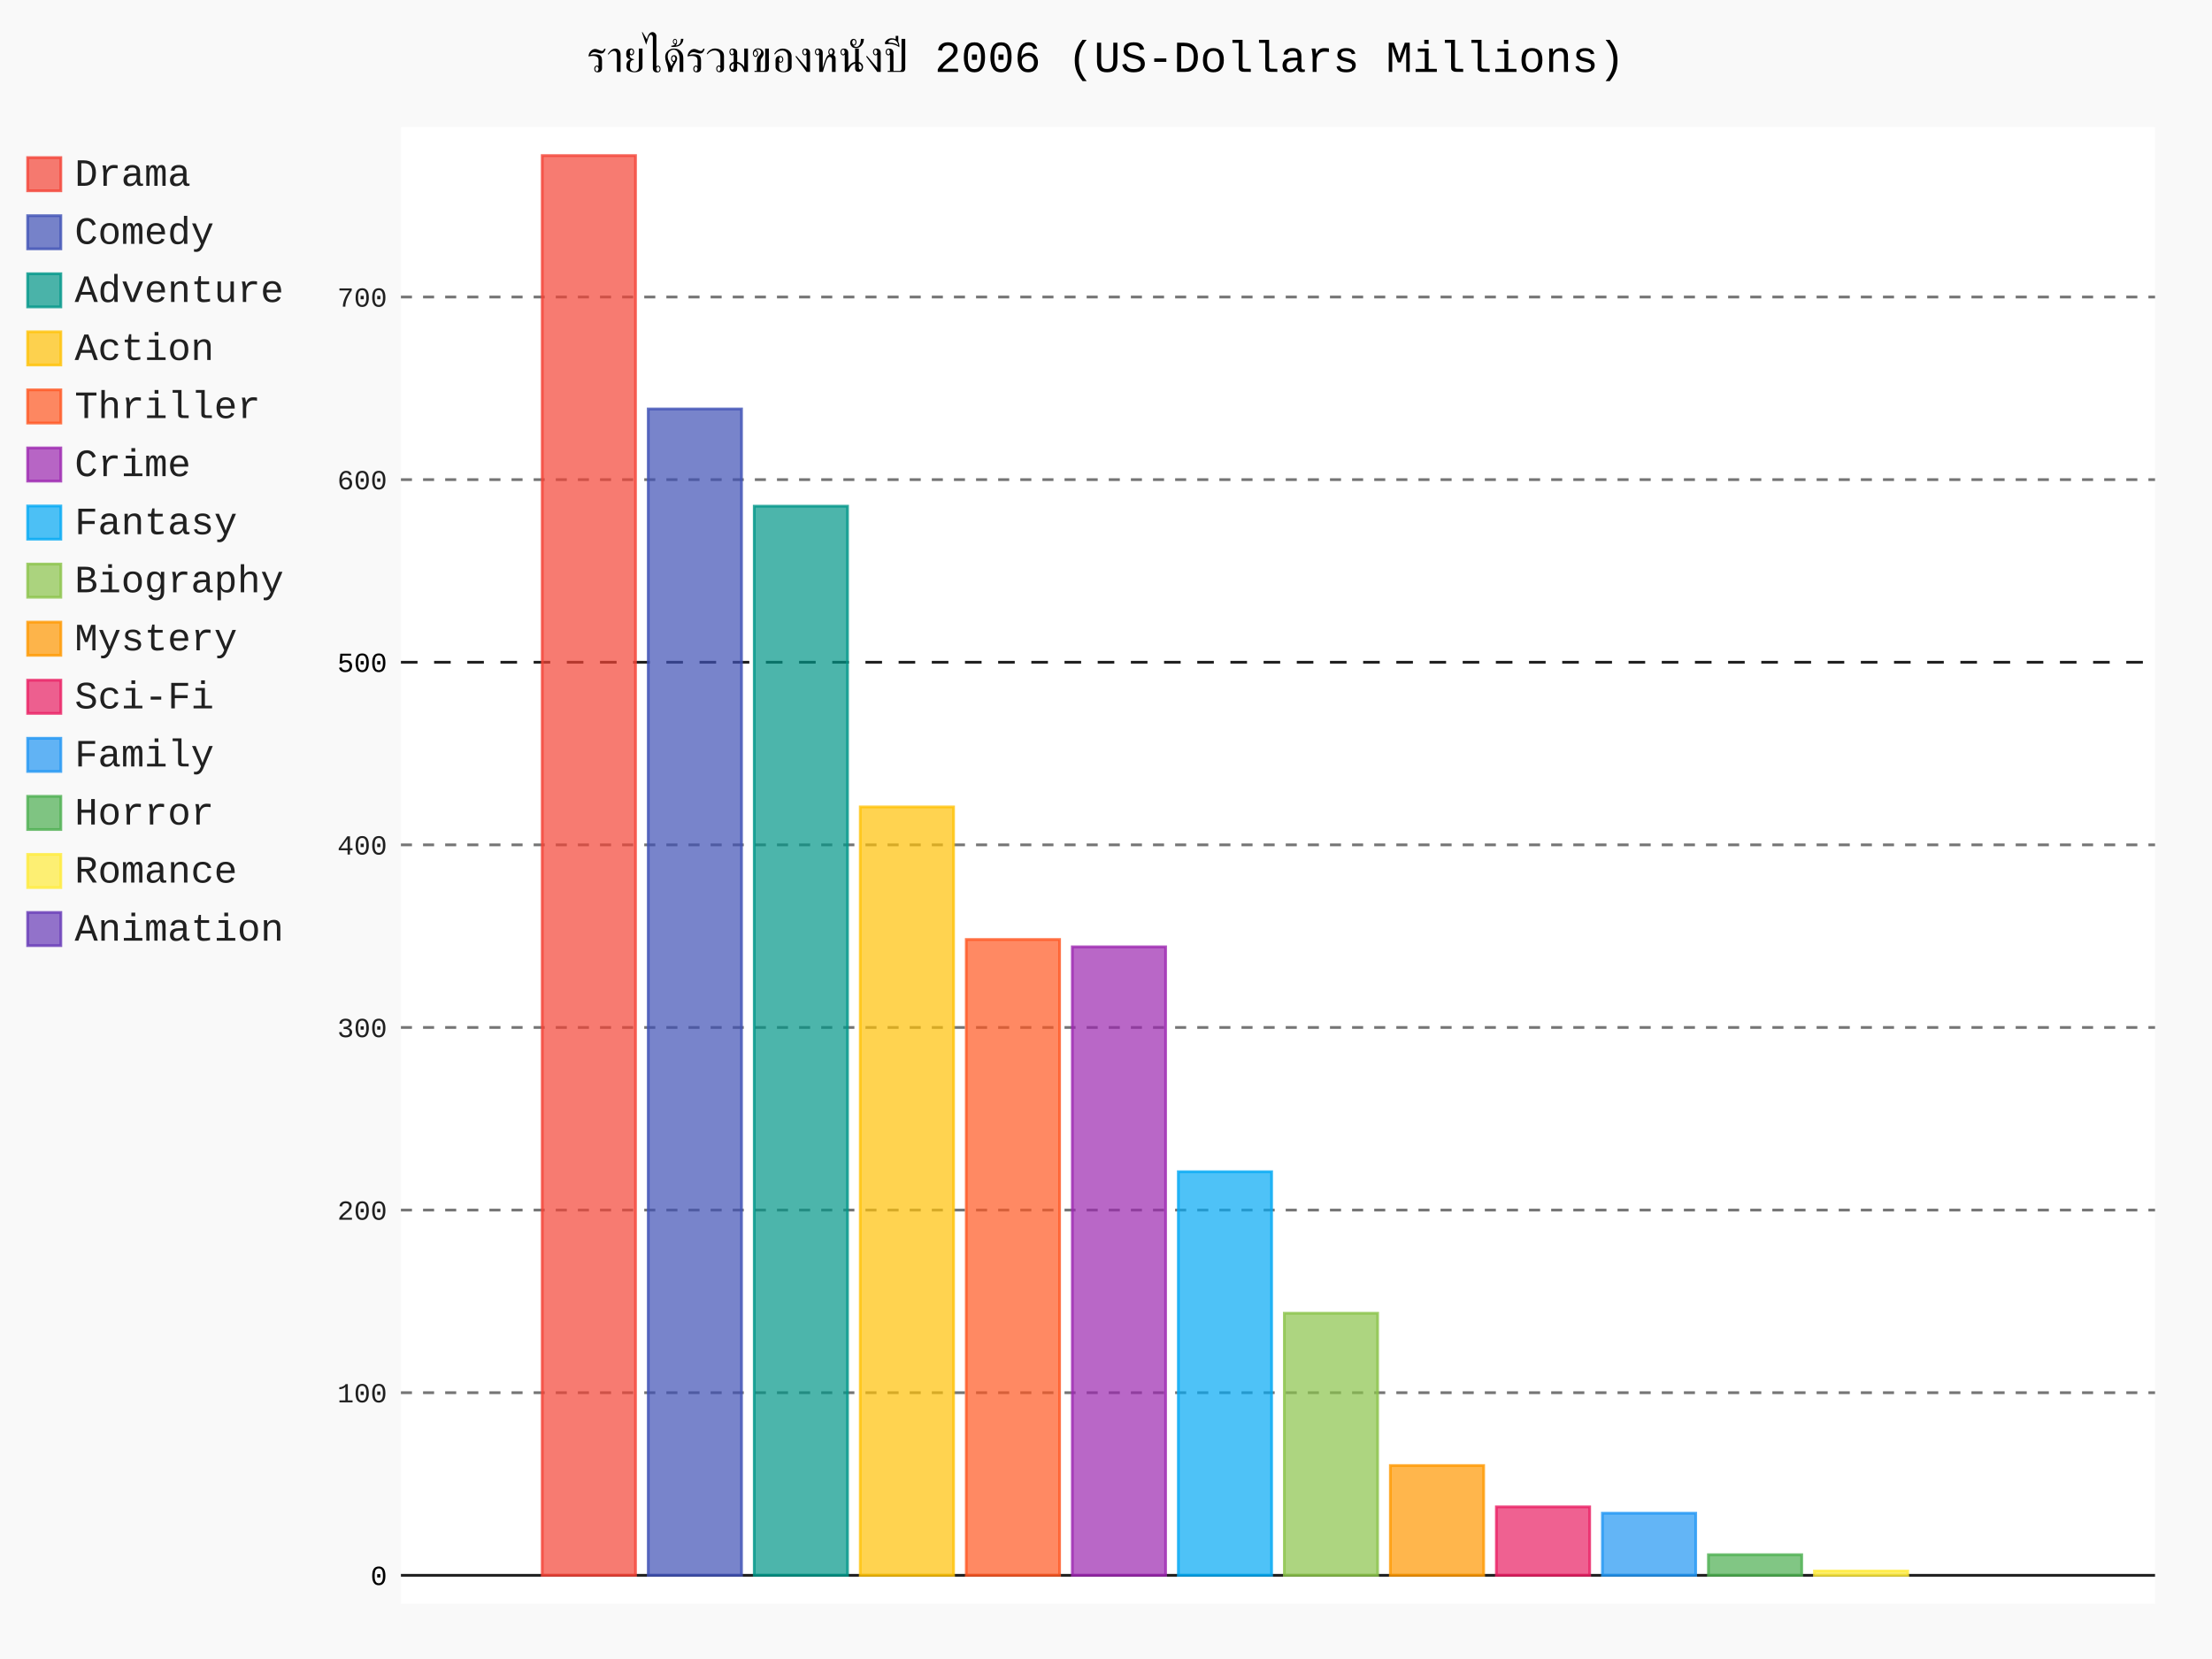
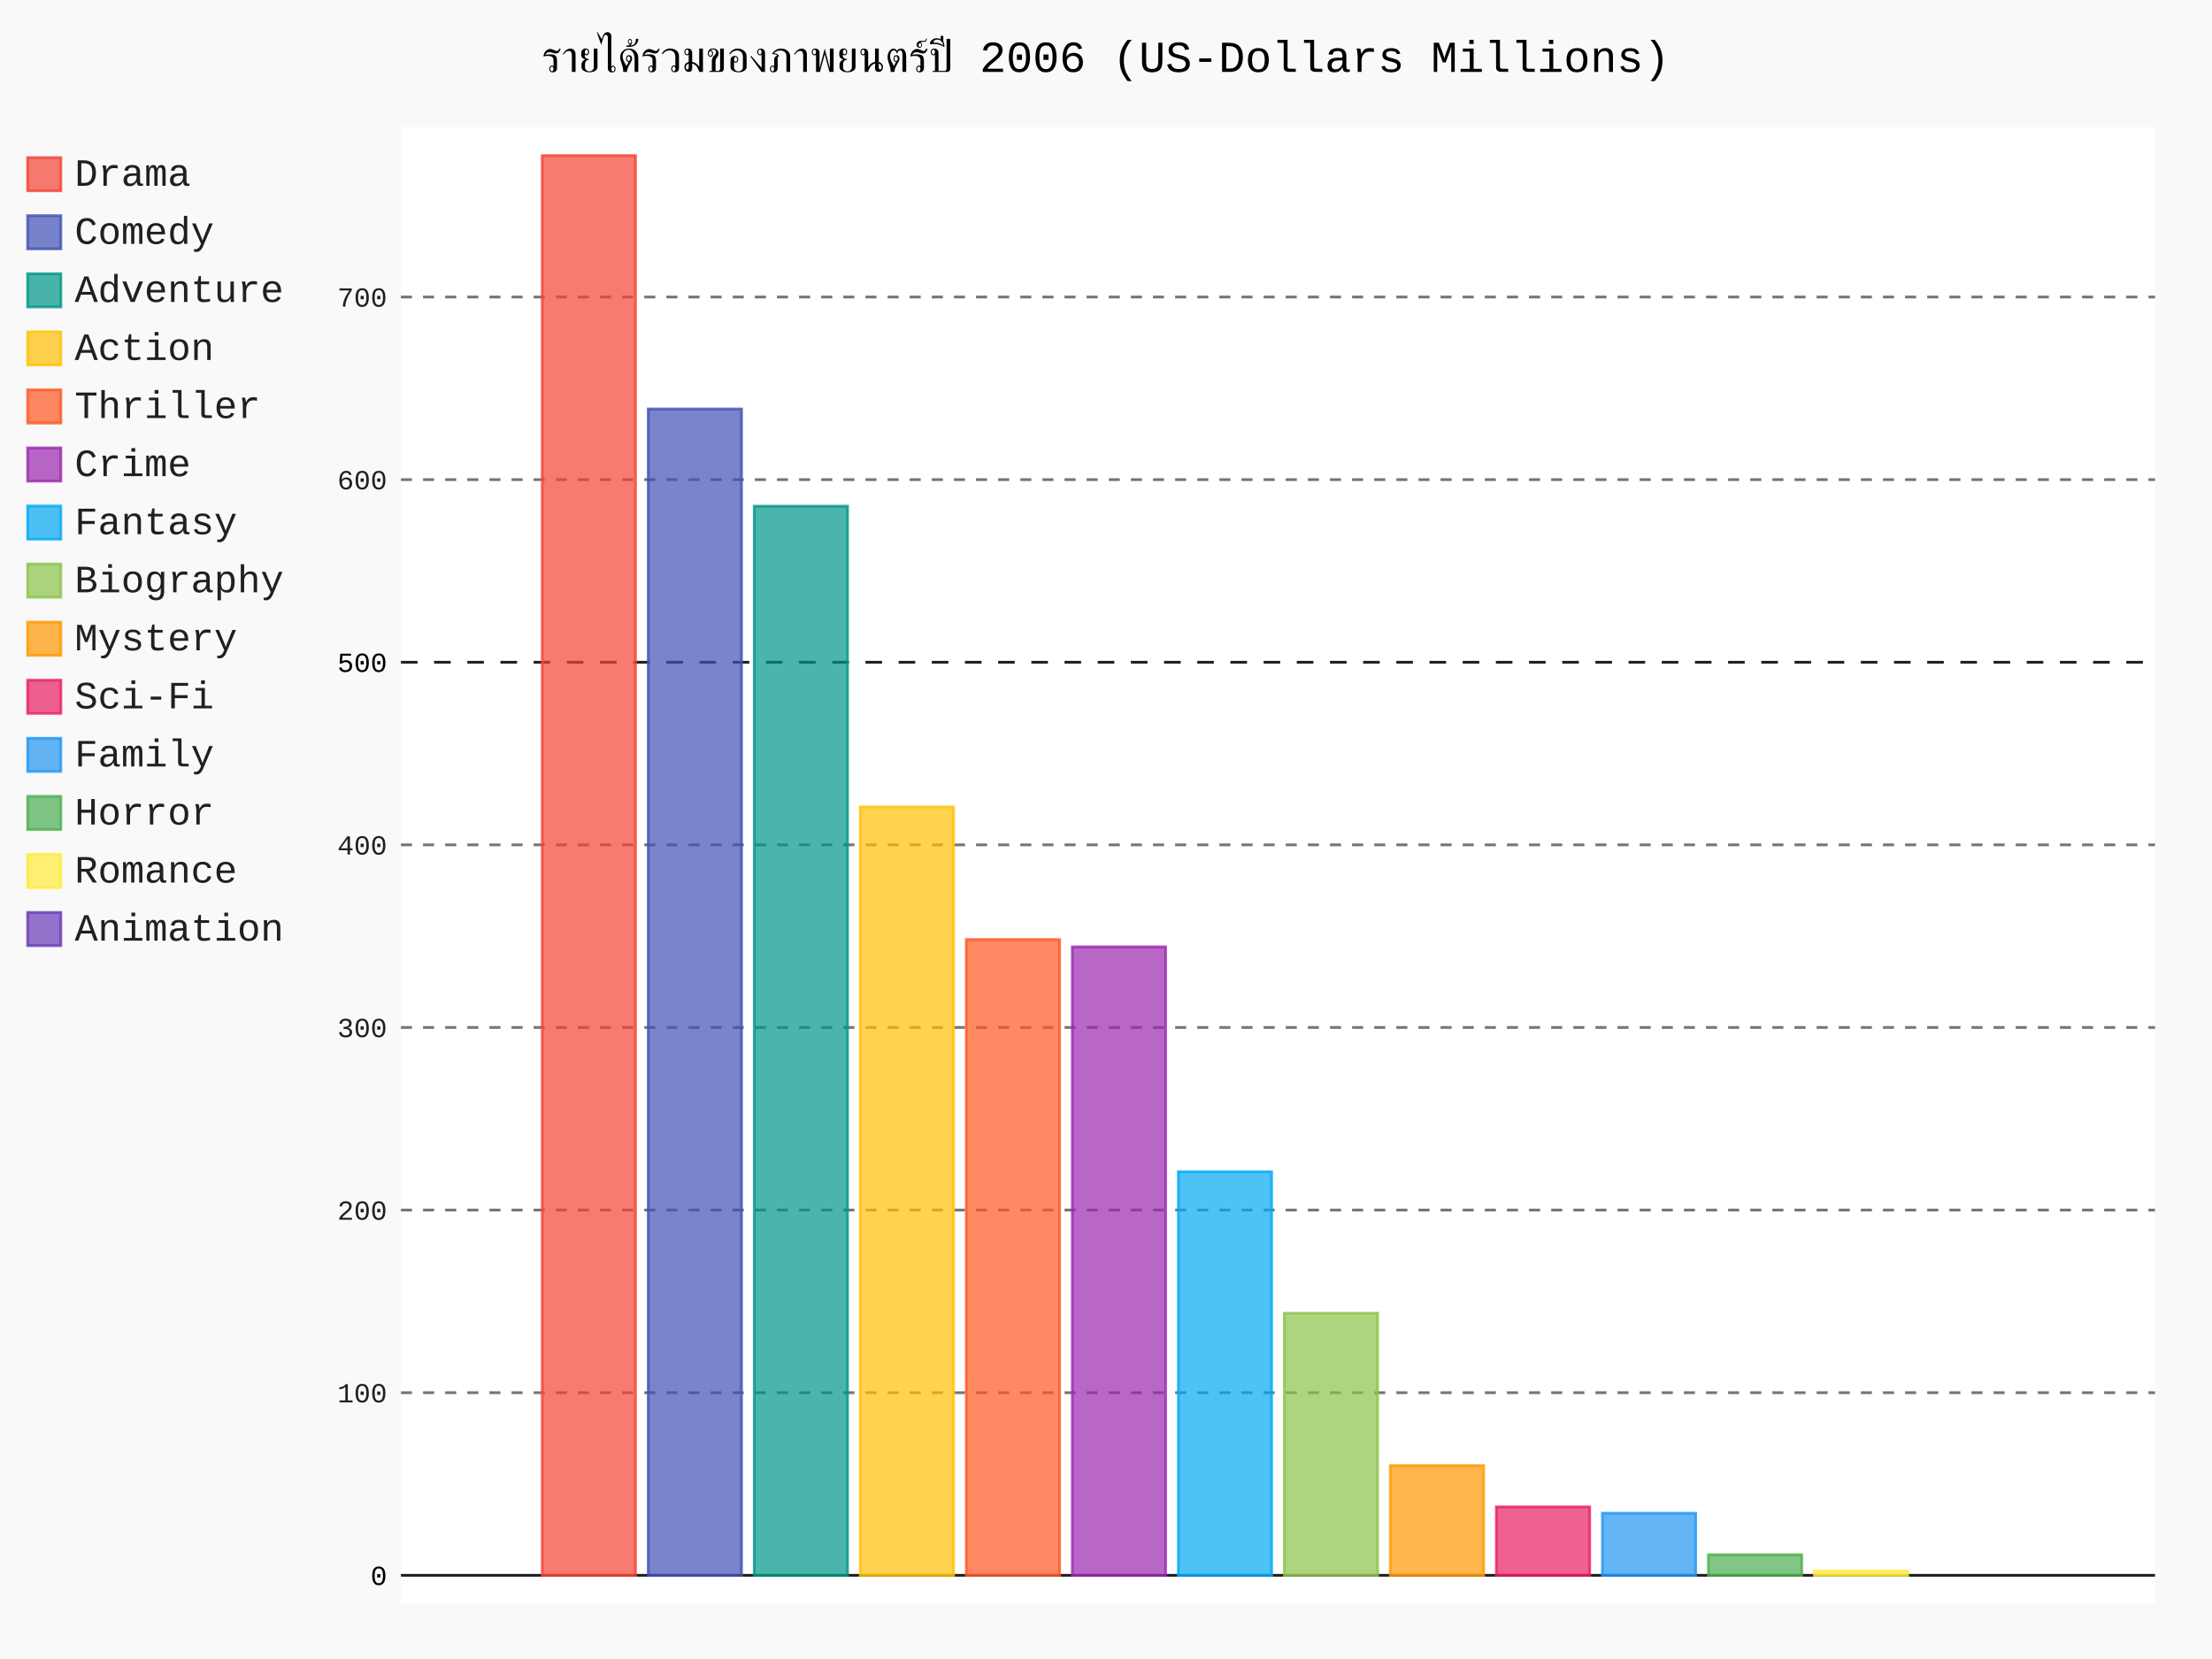
- <svg xmlns="http://www.w3.org/2000/svg" class="pygal-chart" id="chart-f0cd8491-8690-4560-b289-19859c8407b9" viewBox="0 0 800 600">
+ <svg xmlns="http://www.w3.org/2000/svg" class="pygal-chart" id="chart-f6b0ba0d-15a2-446a-9b17-e2b4863fd55c" viewBox="0 0 800 600">
  <defs>
-     <style type="text/css">#chart-f0cd8491-8690-4560-b289-19859c8407b9{-webkit-user-select:none;-webkit-font-smoothing:antialiased;font-family:Consolas,"Liberation Mono",Menlo,Courier,monospace}#chart-f0cd8491-8690-4560-b289-19859c8407b9 .title{font-family:Consolas,"Liberation Mono",Menlo,Courier,monospace;font-size:16px}#chart-f0cd8491-8690-4560-b289-19859c8407b9 .legends .legend text{font-family:Consolas,"Liberation Mono",Menlo,Courier,monospace;font-size:14px}#chart-f0cd8491-8690-4560-b289-19859c8407b9 .axis text{font-family:Consolas,"Liberation Mono",Menlo,Courier,monospace;font-size:10px}#chart-f0cd8491-8690-4560-b289-19859c8407b9 .axis text.major{font-family:Consolas,"Liberation Mono",Menlo,Courier,monospace;font-size:10px}#chart-f0cd8491-8690-4560-b289-19859c8407b9 .text-overlay text.value{font-family:Consolas,"Liberation Mono",Menlo,Courier,monospace;font-size:16px}#chart-f0cd8491-8690-4560-b289-19859c8407b9 .text-overlay text.label{font-family:Consolas,"Liberation Mono",Menlo,Courier,monospace;font-size:10px}#chart-f0cd8491-8690-4560-b289-19859c8407b9 .tooltip{font-family:Consolas,"Liberation Mono",Menlo,Courier,monospace;font-size:14px}#chart-f0cd8491-8690-4560-b289-19859c8407b9 text.no_data{font-family:Consolas,"Liberation Mono",Menlo,Courier,monospace;font-size:64px}
- #chart-f0cd8491-8690-4560-b289-19859c8407b9{background-color:rgba(249,249,249,1)}#chart-f0cd8491-8690-4560-b289-19859c8407b9 path,#chart-f0cd8491-8690-4560-b289-19859c8407b9 line,#chart-f0cd8491-8690-4560-b289-19859c8407b9 rect,#chart-f0cd8491-8690-4560-b289-19859c8407b9 circle{-webkit-transition:150ms;-moz-transition:150ms;transition:150ms}#chart-f0cd8491-8690-4560-b289-19859c8407b9 .graph &gt; .background{fill:rgba(249,249,249,1)}#chart-f0cd8491-8690-4560-b289-19859c8407b9 .plot &gt; .background{fill:rgba(255,255,255,1)}#chart-f0cd8491-8690-4560-b289-19859c8407b9 .graph{fill:rgba(0,0,0,.87)}#chart-f0cd8491-8690-4560-b289-19859c8407b9 text.no_data{fill:rgba(0,0,0,1)}#chart-f0cd8491-8690-4560-b289-19859c8407b9 .title{fill:rgba(0,0,0,1)}#chart-f0cd8491-8690-4560-b289-19859c8407b9 .legends .legend text{fill:rgba(0,0,0,.87)}#chart-f0cd8491-8690-4560-b289-19859c8407b9 .legends .legend:hover text{fill:rgba(0,0,0,1)}#chart-f0cd8491-8690-4560-b289-19859c8407b9 .axis .line{stroke:rgba(0,0,0,1)}#chart-f0cd8491-8690-4560-b289-19859c8407b9 .axis .guide.line{stroke:rgba(0,0,0,.54)}#chart-f0cd8491-8690-4560-b289-19859c8407b9 .axis .major.line{stroke:rgba(0,0,0,.87)}#chart-f0cd8491-8690-4560-b289-19859c8407b9 .axis text.major{fill:rgba(0,0,0,1)}#chart-f0cd8491-8690-4560-b289-19859c8407b9 .axis.y .guides:hover .guide.line,#chart-f0cd8491-8690-4560-b289-19859c8407b9 .line-graph .axis.x .guides:hover .guide.line,#chart-f0cd8491-8690-4560-b289-19859c8407b9 .stackedline-graph .axis.x .guides:hover .guide.line,#chart-f0cd8491-8690-4560-b289-19859c8407b9 .xy-graph .axis.x .guides:hover .guide.line{stroke:rgba(0,0,0,1)}#chart-f0cd8491-8690-4560-b289-19859c8407b9 .axis .guides:hover text{fill:rgba(0,0,0,1)}#chart-f0cd8491-8690-4560-b289-19859c8407b9 .reactive{fill-opacity:.7;stroke-opacity:.8}#chart-f0cd8491-8690-4560-b289-19859c8407b9 .ci{stroke:rgba(0,0,0,.87)}#chart-f0cd8491-8690-4560-b289-19859c8407b9 .reactive.active,#chart-f0cd8491-8690-4560-b289-19859c8407b9 .active .reactive{fill-opacity:.8;stroke-opacity:.9;stroke-width:4}#chart-f0cd8491-8690-4560-b289-19859c8407b9 .ci .reactive.active{stroke-width:1.5}#chart-f0cd8491-8690-4560-b289-19859c8407b9 .series text{fill:rgba(0,0,0,1)}#chart-f0cd8491-8690-4560-b289-19859c8407b9 .tooltip rect{fill:rgba(255,255,255,1);stroke:rgba(0,0,0,1);-webkit-transition:opacity 150ms;-moz-transition:opacity 150ms;transition:opacity 150ms}#chart-f0cd8491-8690-4560-b289-19859c8407b9 .tooltip .label{fill:rgba(0,0,0,.87)}#chart-f0cd8491-8690-4560-b289-19859c8407b9 .tooltip .label{fill:rgba(0,0,0,.87)}#chart-f0cd8491-8690-4560-b289-19859c8407b9 .tooltip .legend{font-size:.8em;fill:rgba(0,0,0,.54)}#chart-f0cd8491-8690-4560-b289-19859c8407b9 .tooltip .x_label{font-size:.6em;fill:rgba(0,0,0,1)}#chart-f0cd8491-8690-4560-b289-19859c8407b9 .tooltip .xlink{font-size:.5em;text-decoration:underline}#chart-f0cd8491-8690-4560-b289-19859c8407b9 .tooltip .value{font-size:1.5em}#chart-f0cd8491-8690-4560-b289-19859c8407b9 .bound{font-size:.5em}#chart-f0cd8491-8690-4560-b289-19859c8407b9 .max-value{font-size:.75em;fill:rgba(0,0,0,.54)}#chart-f0cd8491-8690-4560-b289-19859c8407b9 .map-element{fill:rgba(255,255,255,1);stroke:rgba(0,0,0,.54) !important}#chart-f0cd8491-8690-4560-b289-19859c8407b9 .map-element .reactive{fill-opacity:inherit;stroke-opacity:inherit}#chart-f0cd8491-8690-4560-b289-19859c8407b9 .color-0,#chart-f0cd8491-8690-4560-b289-19859c8407b9 .color-0 a:visited{stroke:#F44336;fill:#F44336}#chart-f0cd8491-8690-4560-b289-19859c8407b9 .color-1,#chart-f0cd8491-8690-4560-b289-19859c8407b9 .color-1 a:visited{stroke:#3F51B5;fill:#3F51B5}#chart-f0cd8491-8690-4560-b289-19859c8407b9 .color-2,#chart-f0cd8491-8690-4560-b289-19859c8407b9 .color-2 a:visited{stroke:#009688;fill:#009688}#chart-f0cd8491-8690-4560-b289-19859c8407b9 .color-3,#chart-f0cd8491-8690-4560-b289-19859c8407b9 .color-3 a:visited{stroke:#FFC107;fill:#FFC107}#chart-f0cd8491-8690-4560-b289-19859c8407b9 .color-4,#chart-f0cd8491-8690-4560-b289-19859c8407b9 .color-4 a:visited{stroke:#FF5722;fill:#FF5722}#chart-f0cd8491-8690-4560-b289-19859c8407b9 .color-5,#chart-f0cd8491-8690-4560-b289-19859c8407b9 .color-5 a:visited{stroke:#9C27B0;fill:#9C27B0}#chart-f0cd8491-8690-4560-b289-19859c8407b9 .color-6,#chart-f0cd8491-8690-4560-b289-19859c8407b9 .color-6 a:visited{stroke:#03A9F4;fill:#03A9F4}#chart-f0cd8491-8690-4560-b289-19859c8407b9 .color-7,#chart-f0cd8491-8690-4560-b289-19859c8407b9 .color-7 a:visited{stroke:#8BC34A;fill:#8BC34A}#chart-f0cd8491-8690-4560-b289-19859c8407b9 .color-8,#chart-f0cd8491-8690-4560-b289-19859c8407b9 .color-8 a:visited{stroke:#FF9800;fill:#FF9800}#chart-f0cd8491-8690-4560-b289-19859c8407b9 .color-9,#chart-f0cd8491-8690-4560-b289-19859c8407b9 .color-9 a:visited{stroke:#E91E63;fill:#E91E63}#chart-f0cd8491-8690-4560-b289-19859c8407b9 .color-10,#chart-f0cd8491-8690-4560-b289-19859c8407b9 .color-10 a:visited{stroke:#2196F3;fill:#2196F3}#chart-f0cd8491-8690-4560-b289-19859c8407b9 .color-11,#chart-f0cd8491-8690-4560-b289-19859c8407b9 .color-11 a:visited{stroke:#4CAF50;fill:#4CAF50}#chart-f0cd8491-8690-4560-b289-19859c8407b9 .color-12,#chart-f0cd8491-8690-4560-b289-19859c8407b9 .color-12 a:visited{stroke:#FFEB3B;fill:#FFEB3B}#chart-f0cd8491-8690-4560-b289-19859c8407b9 .color-13,#chart-f0cd8491-8690-4560-b289-19859c8407b9 .color-13 a:visited{stroke:#673AB7;fill:#673AB7}#chart-f0cd8491-8690-4560-b289-19859c8407b9 .text-overlay .color-0 text{fill:black}#chart-f0cd8491-8690-4560-b289-19859c8407b9 .text-overlay .color-1 text{fill:black}#chart-f0cd8491-8690-4560-b289-19859c8407b9 .text-overlay .color-2 text{fill:black}#chart-f0cd8491-8690-4560-b289-19859c8407b9 .text-overlay .color-3 text{fill:black}#chart-f0cd8491-8690-4560-b289-19859c8407b9 .text-overlay .color-4 text{fill:black}#chart-f0cd8491-8690-4560-b289-19859c8407b9 .text-overlay .color-5 text{fill:black}#chart-f0cd8491-8690-4560-b289-19859c8407b9 .text-overlay .color-6 text{fill:black}#chart-f0cd8491-8690-4560-b289-19859c8407b9 .text-overlay .color-7 text{fill:black}#chart-f0cd8491-8690-4560-b289-19859c8407b9 .text-overlay .color-8 text{fill:black}#chart-f0cd8491-8690-4560-b289-19859c8407b9 .text-overlay .color-9 text{fill:black}#chart-f0cd8491-8690-4560-b289-19859c8407b9 .text-overlay .color-10 text{fill:black}#chart-f0cd8491-8690-4560-b289-19859c8407b9 .text-overlay .color-11 text{fill:black}#chart-f0cd8491-8690-4560-b289-19859c8407b9 .text-overlay .color-12 text{fill:black}#chart-f0cd8491-8690-4560-b289-19859c8407b9 .text-overlay .color-13 text{fill:black}
- #chart-f0cd8491-8690-4560-b289-19859c8407b9 text.no_data{text-anchor:middle}#chart-f0cd8491-8690-4560-b289-19859c8407b9 .guide.line{fill:none}#chart-f0cd8491-8690-4560-b289-19859c8407b9 .centered{text-anchor:middle}#chart-f0cd8491-8690-4560-b289-19859c8407b9 .title{text-anchor:middle}#chart-f0cd8491-8690-4560-b289-19859c8407b9 .legends .legend text{fill-opacity:1}#chart-f0cd8491-8690-4560-b289-19859c8407b9 .axis.x text{text-anchor:middle}#chart-f0cd8491-8690-4560-b289-19859c8407b9 .axis.x:not(.web) text[transform]{text-anchor:start}#chart-f0cd8491-8690-4560-b289-19859c8407b9 .axis.x:not(.web) text[transform].backwards{text-anchor:end}#chart-f0cd8491-8690-4560-b289-19859c8407b9 .axis.y text{text-anchor:end}#chart-f0cd8491-8690-4560-b289-19859c8407b9 .axis.y text[transform].backwards{text-anchor:start}#chart-f0cd8491-8690-4560-b289-19859c8407b9 .axis.y2 text{text-anchor:start}#chart-f0cd8491-8690-4560-b289-19859c8407b9 .axis.y2 text[transform].backwards{text-anchor:end}#chart-f0cd8491-8690-4560-b289-19859c8407b9 .axis .guide.line{stroke-dasharray:4,4}#chart-f0cd8491-8690-4560-b289-19859c8407b9 .axis .major.guide.line{stroke-dasharray:6,6}#chart-f0cd8491-8690-4560-b289-19859c8407b9 .horizontal .axis.y .guide.line,#chart-f0cd8491-8690-4560-b289-19859c8407b9 .horizontal .axis.y2 .guide.line,#chart-f0cd8491-8690-4560-b289-19859c8407b9 .vertical .axis.x .guide.line{opacity:0}#chart-f0cd8491-8690-4560-b289-19859c8407b9 .horizontal .axis.always_show .guide.line,#chart-f0cd8491-8690-4560-b289-19859c8407b9 .vertical .axis.always_show .guide.line{opacity:1 !important}#chart-f0cd8491-8690-4560-b289-19859c8407b9 .axis.y .guides:hover .guide.line,#chart-f0cd8491-8690-4560-b289-19859c8407b9 .axis.y2 .guides:hover .guide.line,#chart-f0cd8491-8690-4560-b289-19859c8407b9 .axis.x .guides:hover .guide.line{opacity:1}#chart-f0cd8491-8690-4560-b289-19859c8407b9 .axis .guides:hover text{opacity:1}#chart-f0cd8491-8690-4560-b289-19859c8407b9 .nofill{fill:none}#chart-f0cd8491-8690-4560-b289-19859c8407b9 .subtle-fill{fill-opacity:.2}#chart-f0cd8491-8690-4560-b289-19859c8407b9 .dot{stroke-width:1px;fill-opacity:1}#chart-f0cd8491-8690-4560-b289-19859c8407b9 .dot.active{stroke-width:5px}#chart-f0cd8491-8690-4560-b289-19859c8407b9 .dot.negative{fill:transparent}#chart-f0cd8491-8690-4560-b289-19859c8407b9 text,#chart-f0cd8491-8690-4560-b289-19859c8407b9 tspan{stroke:none !important}#chart-f0cd8491-8690-4560-b289-19859c8407b9 .series text.active{opacity:1}#chart-f0cd8491-8690-4560-b289-19859c8407b9 .tooltip rect{fill-opacity:.95;stroke-width:.5}#chart-f0cd8491-8690-4560-b289-19859c8407b9 .tooltip text{fill-opacity:1}#chart-f0cd8491-8690-4560-b289-19859c8407b9 .showable{visibility:hidden}#chart-f0cd8491-8690-4560-b289-19859c8407b9 .showable.shown{visibility:visible}#chart-f0cd8491-8690-4560-b289-19859c8407b9 .gauge-background{fill:rgba(229,229,229,1);stroke:none}#chart-f0cd8491-8690-4560-b289-19859c8407b9 .bg-lines{stroke:rgba(249,249,249,1);stroke-width:2px}</style>
+     <style type="text/css">#chart-f6b0ba0d-15a2-446a-9b17-e2b4863fd55c{-webkit-user-select:none;-webkit-font-smoothing:antialiased;font-family:Consolas,"Liberation Mono",Menlo,Courier,monospace}#chart-f6b0ba0d-15a2-446a-9b17-e2b4863fd55c .title{font-family:Consolas,"Liberation Mono",Menlo,Courier,monospace;font-size:16px}#chart-f6b0ba0d-15a2-446a-9b17-e2b4863fd55c .legends .legend text{font-family:Consolas,"Liberation Mono",Menlo,Courier,monospace;font-size:14px}#chart-f6b0ba0d-15a2-446a-9b17-e2b4863fd55c .axis text{font-family:Consolas,"Liberation Mono",Menlo,Courier,monospace;font-size:10px}#chart-f6b0ba0d-15a2-446a-9b17-e2b4863fd55c .axis text.major{font-family:Consolas,"Liberation Mono",Menlo,Courier,monospace;font-size:10px}#chart-f6b0ba0d-15a2-446a-9b17-e2b4863fd55c .text-overlay text.value{font-family:Consolas,"Liberation Mono",Menlo,Courier,monospace;font-size:16px}#chart-f6b0ba0d-15a2-446a-9b17-e2b4863fd55c .text-overlay text.label{font-family:Consolas,"Liberation Mono",Menlo,Courier,monospace;font-size:10px}#chart-f6b0ba0d-15a2-446a-9b17-e2b4863fd55c .tooltip{font-family:Consolas,"Liberation Mono",Menlo,Courier,monospace;font-size:14px}#chart-f6b0ba0d-15a2-446a-9b17-e2b4863fd55c text.no_data{font-family:Consolas,"Liberation Mono",Menlo,Courier,monospace;font-size:64px}
+ #chart-f6b0ba0d-15a2-446a-9b17-e2b4863fd55c{background-color:rgba(249,249,249,1)}#chart-f6b0ba0d-15a2-446a-9b17-e2b4863fd55c path,#chart-f6b0ba0d-15a2-446a-9b17-e2b4863fd55c line,#chart-f6b0ba0d-15a2-446a-9b17-e2b4863fd55c rect,#chart-f6b0ba0d-15a2-446a-9b17-e2b4863fd55c circle{-webkit-transition:150ms;-moz-transition:150ms;transition:150ms}#chart-f6b0ba0d-15a2-446a-9b17-e2b4863fd55c .graph &gt; .background{fill:rgba(249,249,249,1)}#chart-f6b0ba0d-15a2-446a-9b17-e2b4863fd55c .plot &gt; .background{fill:rgba(255,255,255,1)}#chart-f6b0ba0d-15a2-446a-9b17-e2b4863fd55c .graph{fill:rgba(0,0,0,.87)}#chart-f6b0ba0d-15a2-446a-9b17-e2b4863fd55c text.no_data{fill:rgba(0,0,0,1)}#chart-f6b0ba0d-15a2-446a-9b17-e2b4863fd55c .title{fill:rgba(0,0,0,1)}#chart-f6b0ba0d-15a2-446a-9b17-e2b4863fd55c .legends .legend text{fill:rgba(0,0,0,.87)}#chart-f6b0ba0d-15a2-446a-9b17-e2b4863fd55c .legends .legend:hover text{fill:rgba(0,0,0,1)}#chart-f6b0ba0d-15a2-446a-9b17-e2b4863fd55c .axis .line{stroke:rgba(0,0,0,1)}#chart-f6b0ba0d-15a2-446a-9b17-e2b4863fd55c .axis .guide.line{stroke:rgba(0,0,0,.54)}#chart-f6b0ba0d-15a2-446a-9b17-e2b4863fd55c .axis .major.line{stroke:rgba(0,0,0,.87)}#chart-f6b0ba0d-15a2-446a-9b17-e2b4863fd55c .axis text.major{fill:rgba(0,0,0,1)}#chart-f6b0ba0d-15a2-446a-9b17-e2b4863fd55c .axis.y .guides:hover .guide.line,#chart-f6b0ba0d-15a2-446a-9b17-e2b4863fd55c .line-graph .axis.x .guides:hover .guide.line,#chart-f6b0ba0d-15a2-446a-9b17-e2b4863fd55c .stackedline-graph .axis.x .guides:hover .guide.line,#chart-f6b0ba0d-15a2-446a-9b17-e2b4863fd55c .xy-graph .axis.x .guides:hover .guide.line{stroke:rgba(0,0,0,1)}#chart-f6b0ba0d-15a2-446a-9b17-e2b4863fd55c .axis .guides:hover text{fill:rgba(0,0,0,1)}#chart-f6b0ba0d-15a2-446a-9b17-e2b4863fd55c .reactive{fill-opacity:.7;stroke-opacity:.8}#chart-f6b0ba0d-15a2-446a-9b17-e2b4863fd55c .ci{stroke:rgba(0,0,0,.87)}#chart-f6b0ba0d-15a2-446a-9b17-e2b4863fd55c .reactive.active,#chart-f6b0ba0d-15a2-446a-9b17-e2b4863fd55c .active .reactive{fill-opacity:.8;stroke-opacity:.9;stroke-width:4}#chart-f6b0ba0d-15a2-446a-9b17-e2b4863fd55c .ci .reactive.active{stroke-width:1.5}#chart-f6b0ba0d-15a2-446a-9b17-e2b4863fd55c .series text{fill:rgba(0,0,0,1)}#chart-f6b0ba0d-15a2-446a-9b17-e2b4863fd55c .tooltip rect{fill:rgba(255,255,255,1);stroke:rgba(0,0,0,1);-webkit-transition:opacity 150ms;-moz-transition:opacity 150ms;transition:opacity 150ms}#chart-f6b0ba0d-15a2-446a-9b17-e2b4863fd55c .tooltip .label{fill:rgba(0,0,0,.87)}#chart-f6b0ba0d-15a2-446a-9b17-e2b4863fd55c .tooltip .label{fill:rgba(0,0,0,.87)}#chart-f6b0ba0d-15a2-446a-9b17-e2b4863fd55c .tooltip .legend{font-size:.8em;fill:rgba(0,0,0,.54)}#chart-f6b0ba0d-15a2-446a-9b17-e2b4863fd55c .tooltip .x_label{font-size:.6em;fill:rgba(0,0,0,1)}#chart-f6b0ba0d-15a2-446a-9b17-e2b4863fd55c .tooltip .xlink{font-size:.5em;text-decoration:underline}#chart-f6b0ba0d-15a2-446a-9b17-e2b4863fd55c .tooltip .value{font-size:1.5em}#chart-f6b0ba0d-15a2-446a-9b17-e2b4863fd55c .bound{font-size:.5em}#chart-f6b0ba0d-15a2-446a-9b17-e2b4863fd55c .max-value{font-size:.75em;fill:rgba(0,0,0,.54)}#chart-f6b0ba0d-15a2-446a-9b17-e2b4863fd55c .map-element{fill:rgba(255,255,255,1);stroke:rgba(0,0,0,.54) !important}#chart-f6b0ba0d-15a2-446a-9b17-e2b4863fd55c .map-element .reactive{fill-opacity:inherit;stroke-opacity:inherit}#chart-f6b0ba0d-15a2-446a-9b17-e2b4863fd55c .color-0,#chart-f6b0ba0d-15a2-446a-9b17-e2b4863fd55c .color-0 a:visited{stroke:#F44336;fill:#F44336}#chart-f6b0ba0d-15a2-446a-9b17-e2b4863fd55c .color-1,#chart-f6b0ba0d-15a2-446a-9b17-e2b4863fd55c .color-1 a:visited{stroke:#3F51B5;fill:#3F51B5}#chart-f6b0ba0d-15a2-446a-9b17-e2b4863fd55c .color-2,#chart-f6b0ba0d-15a2-446a-9b17-e2b4863fd55c .color-2 a:visited{stroke:#009688;fill:#009688}#chart-f6b0ba0d-15a2-446a-9b17-e2b4863fd55c .color-3,#chart-f6b0ba0d-15a2-446a-9b17-e2b4863fd55c .color-3 a:visited{stroke:#FFC107;fill:#FFC107}#chart-f6b0ba0d-15a2-446a-9b17-e2b4863fd55c .color-4,#chart-f6b0ba0d-15a2-446a-9b17-e2b4863fd55c .color-4 a:visited{stroke:#FF5722;fill:#FF5722}#chart-f6b0ba0d-15a2-446a-9b17-e2b4863fd55c .color-5,#chart-f6b0ba0d-15a2-446a-9b17-e2b4863fd55c .color-5 a:visited{stroke:#9C27B0;fill:#9C27B0}#chart-f6b0ba0d-15a2-446a-9b17-e2b4863fd55c .color-6,#chart-f6b0ba0d-15a2-446a-9b17-e2b4863fd55c .color-6 a:visited{stroke:#03A9F4;fill:#03A9F4}#chart-f6b0ba0d-15a2-446a-9b17-e2b4863fd55c .color-7,#chart-f6b0ba0d-15a2-446a-9b17-e2b4863fd55c .color-7 a:visited{stroke:#8BC34A;fill:#8BC34A}#chart-f6b0ba0d-15a2-446a-9b17-e2b4863fd55c .color-8,#chart-f6b0ba0d-15a2-446a-9b17-e2b4863fd55c .color-8 a:visited{stroke:#FF9800;fill:#FF9800}#chart-f6b0ba0d-15a2-446a-9b17-e2b4863fd55c .color-9,#chart-f6b0ba0d-15a2-446a-9b17-e2b4863fd55c .color-9 a:visited{stroke:#E91E63;fill:#E91E63}#chart-f6b0ba0d-15a2-446a-9b17-e2b4863fd55c .color-10,#chart-f6b0ba0d-15a2-446a-9b17-e2b4863fd55c .color-10 a:visited{stroke:#2196F3;fill:#2196F3}#chart-f6b0ba0d-15a2-446a-9b17-e2b4863fd55c .color-11,#chart-f6b0ba0d-15a2-446a-9b17-e2b4863fd55c .color-11 a:visited{stroke:#4CAF50;fill:#4CAF50}#chart-f6b0ba0d-15a2-446a-9b17-e2b4863fd55c .color-12,#chart-f6b0ba0d-15a2-446a-9b17-e2b4863fd55c .color-12 a:visited{stroke:#FFEB3B;fill:#FFEB3B}#chart-f6b0ba0d-15a2-446a-9b17-e2b4863fd55c .color-13,#chart-f6b0ba0d-15a2-446a-9b17-e2b4863fd55c .color-13 a:visited{stroke:#673AB7;fill:#673AB7}#chart-f6b0ba0d-15a2-446a-9b17-e2b4863fd55c .text-overlay .color-0 text{fill:black}#chart-f6b0ba0d-15a2-446a-9b17-e2b4863fd55c .text-overlay .color-1 text{fill:black}#chart-f6b0ba0d-15a2-446a-9b17-e2b4863fd55c .text-overlay .color-2 text{fill:black}#chart-f6b0ba0d-15a2-446a-9b17-e2b4863fd55c .text-overlay .color-3 text{fill:black}#chart-f6b0ba0d-15a2-446a-9b17-e2b4863fd55c .text-overlay .color-4 text{fill:black}#chart-f6b0ba0d-15a2-446a-9b17-e2b4863fd55c .text-overlay .color-5 text{fill:black}#chart-f6b0ba0d-15a2-446a-9b17-e2b4863fd55c .text-overlay .color-6 text{fill:black}#chart-f6b0ba0d-15a2-446a-9b17-e2b4863fd55c .text-overlay .color-7 text{fill:black}#chart-f6b0ba0d-15a2-446a-9b17-e2b4863fd55c .text-overlay .color-8 text{fill:black}#chart-f6b0ba0d-15a2-446a-9b17-e2b4863fd55c .text-overlay .color-9 text{fill:black}#chart-f6b0ba0d-15a2-446a-9b17-e2b4863fd55c .text-overlay .color-10 text{fill:black}#chart-f6b0ba0d-15a2-446a-9b17-e2b4863fd55c .text-overlay .color-11 text{fill:black}#chart-f6b0ba0d-15a2-446a-9b17-e2b4863fd55c .text-overlay .color-12 text{fill:black}#chart-f6b0ba0d-15a2-446a-9b17-e2b4863fd55c .text-overlay .color-13 text{fill:black}
+ #chart-f6b0ba0d-15a2-446a-9b17-e2b4863fd55c text.no_data{text-anchor:middle}#chart-f6b0ba0d-15a2-446a-9b17-e2b4863fd55c .guide.line{fill:none}#chart-f6b0ba0d-15a2-446a-9b17-e2b4863fd55c .centered{text-anchor:middle}#chart-f6b0ba0d-15a2-446a-9b17-e2b4863fd55c .title{text-anchor:middle}#chart-f6b0ba0d-15a2-446a-9b17-e2b4863fd55c .legends .legend text{fill-opacity:1}#chart-f6b0ba0d-15a2-446a-9b17-e2b4863fd55c .axis.x text{text-anchor:middle}#chart-f6b0ba0d-15a2-446a-9b17-e2b4863fd55c .axis.x:not(.web) text[transform]{text-anchor:start}#chart-f6b0ba0d-15a2-446a-9b17-e2b4863fd55c .axis.x:not(.web) text[transform].backwards{text-anchor:end}#chart-f6b0ba0d-15a2-446a-9b17-e2b4863fd55c .axis.y text{text-anchor:end}#chart-f6b0ba0d-15a2-446a-9b17-e2b4863fd55c .axis.y text[transform].backwards{text-anchor:start}#chart-f6b0ba0d-15a2-446a-9b17-e2b4863fd55c .axis.y2 text{text-anchor:start}#chart-f6b0ba0d-15a2-446a-9b17-e2b4863fd55c .axis.y2 text[transform].backwards{text-anchor:end}#chart-f6b0ba0d-15a2-446a-9b17-e2b4863fd55c .axis .guide.line{stroke-dasharray:4,4}#chart-f6b0ba0d-15a2-446a-9b17-e2b4863fd55c .axis .major.guide.line{stroke-dasharray:6,6}#chart-f6b0ba0d-15a2-446a-9b17-e2b4863fd55c .horizontal .axis.y .guide.line,#chart-f6b0ba0d-15a2-446a-9b17-e2b4863fd55c .horizontal .axis.y2 .guide.line,#chart-f6b0ba0d-15a2-446a-9b17-e2b4863fd55c .vertical .axis.x .guide.line{opacity:0}#chart-f6b0ba0d-15a2-446a-9b17-e2b4863fd55c .horizontal .axis.always_show .guide.line,#chart-f6b0ba0d-15a2-446a-9b17-e2b4863fd55c .vertical .axis.always_show .guide.line{opacity:1 !important}#chart-f6b0ba0d-15a2-446a-9b17-e2b4863fd55c .axis.y .guides:hover .guide.line,#chart-f6b0ba0d-15a2-446a-9b17-e2b4863fd55c .axis.y2 .guides:hover .guide.line,#chart-f6b0ba0d-15a2-446a-9b17-e2b4863fd55c .axis.x .guides:hover .guide.line{opacity:1}#chart-f6b0ba0d-15a2-446a-9b17-e2b4863fd55c .axis .guides:hover text{opacity:1}#chart-f6b0ba0d-15a2-446a-9b17-e2b4863fd55c .nofill{fill:none}#chart-f6b0ba0d-15a2-446a-9b17-e2b4863fd55c .subtle-fill{fill-opacity:.2}#chart-f6b0ba0d-15a2-446a-9b17-e2b4863fd55c .dot{stroke-width:1px;fill-opacity:1}#chart-f6b0ba0d-15a2-446a-9b17-e2b4863fd55c .dot.active{stroke-width:5px}#chart-f6b0ba0d-15a2-446a-9b17-e2b4863fd55c .dot.negative{fill:transparent}#chart-f6b0ba0d-15a2-446a-9b17-e2b4863fd55c text,#chart-f6b0ba0d-15a2-446a-9b17-e2b4863fd55c tspan{stroke:none !important}#chart-f6b0ba0d-15a2-446a-9b17-e2b4863fd55c .series text.active{opacity:1}#chart-f6b0ba0d-15a2-446a-9b17-e2b4863fd55c .tooltip rect{fill-opacity:.95;stroke-width:.5}#chart-f6b0ba0d-15a2-446a-9b17-e2b4863fd55c .tooltip text{fill-opacity:1}#chart-f6b0ba0d-15a2-446a-9b17-e2b4863fd55c .showable{visibility:hidden}#chart-f6b0ba0d-15a2-446a-9b17-e2b4863fd55c .showable.shown{visibility:visible}#chart-f6b0ba0d-15a2-446a-9b17-e2b4863fd55c .gauge-background{fill:rgba(229,229,229,1);stroke:none}#chart-f6b0ba0d-15a2-446a-9b17-e2b4863fd55c .bg-lines{stroke:rgba(249,249,249,1);stroke-width:2px}</style>
  </defs>
  <g class="graph bar-graph vertical">
    <rect class="background" height="600" width="800" x="0" y="0" />
    <g class="plot" transform="translate(145, 46)">
      <rect class="background" height="534" width="634.4" x="0" y="0" />
      <g class="axis y always_show">
        <g class="guides">
          <path class="axis major line" d="M0 523.731 h634.4" />
          <text class="major" x="-5" y="527.231">0</text>
        </g>
        <g class="guides">
          <path class="guide line" d="M0 457.686 h634.4" />
          <text class="" x="-5" y="461.186">100</text>
        </g>
        <g class="guides">
          <path class="guide line" d="M0 391.642 h634.4" />
          <text class="" x="-5" y="395.142">200</text>
        </g>
        <g class="guides">
          <path class="guide line" d="M0 325.598 h634.4" />
          <text class="" x="-5" y="329.098">300</text>
        </g>
        <g class="guides">
          <path class="guide line" d="M0 259.554 h634.4" />
          <text class="" x="-5" y="263.054">400</text>
        </g>
        <g class="guides">
          <path class="major guide line" d="M0 193.509 h634.4" />
          <text class="major" x="-5" y="197.009">500</text>
        </g>
        <g class="guides">
          <path class="guide line" d="M0 127.465 h634.4" />
          <text class="" x="-5" y="130.965">600</text>
        </g>
        <g class="guides">
          <path class="guide line" d="M0 61.421 h634.4" />
          <text class="" x="-5" y="64.921">700</text>
        </g>
      </g>
      <g class="series serie-0 color-0">
        <g class="bars">
          <g class="bar">
            <rect class="rect reactive tooltip-trigger" height="513.462" rx="0" ry="0" width="33.742" x="51.101" y="10.269" />
          </g>
        </g>
      </g>
      <g class="series serie-1 color-1">
        <g class="bars">
          <g class="bar">
            <rect class="rect reactive tooltip-trigger" height="421.825" rx="0" ry="0" width="33.742" x="89.443" y="101.906" />
          </g>
        </g>
      </g>
      <g class="series serie-2 color-2">
        <g class="bars">
          <g class="bar">
            <rect class="rect reactive tooltip-trigger" height="386.663" rx="0" ry="0" width="33.742" x="127.786" y="137.068" />
          </g>
        </g>
      </g>
      <g class="series serie-3 color-3">
        <g class="bars">
          <g class="bar">
            <rect class="rect reactive tooltip-trigger" height="277.895" rx="0" ry="0" width="33.742" x="166.129" y="245.836" />
          </g>
        </g>
      </g>
      <g class="series serie-4 color-4">
        <g class="bars">
          <g class="bar">
            <rect class="rect reactive tooltip-trigger" height="229.946" rx="0" ry="0" width="33.742" x="204.472" y="293.784" />
          </g>
        </g>
      </g>
      <g class="series serie-5 color-5">
        <g class="bars">
          <g class="bar">
            <rect class="rect reactive tooltip-trigger" height="227.292" rx="0" ry="0" width="33.742" x="242.815" y="296.439" />
          </g>
        </g>
      </g>
      <g class="series serie-6 color-6">
        <g class="bars">
          <g class="bar">
            <rect class="rect reactive tooltip-trigger" height="145.958" rx="0" ry="0" width="33.742" x="281.158" y="377.773" />
          </g>
        </g>
      </g>
      <g class="series serie-7 color-7">
        <g class="bars">
          <g class="bar">
            <rect class="rect reactive tooltip-trigger" height="94.787" rx="0" ry="0" width="33.742" x="319.501" y="428.944" />
          </g>
        </g>
      </g>
      <g class="series serie-8 color-8">
        <g class="bars">
          <g class="bar">
            <rect class="rect reactive tooltip-trigger" height="39.699" rx="0" ry="0" width="33.742" x="357.843" y="484.032" />
          </g>
        </g>
      </g>
      <g class="series serie-9 color-9">
        <g class="bars">
          <g class="bar">
            <rect class="rect reactive tooltip-trigger" height="24.767" rx="0" ry="0" width="33.742" x="396.186" y="498.964" />
          </g>
        </g>
      </g>
      <g class="series serie-10 color-10">
        <g class="bars">
          <g class="bar">
            <rect class="rect reactive tooltip-trigger" height="22.462" rx="0" ry="0" width="33.742" x="434.529" y="501.269" />
          </g>
        </g>
      </g>
      <g class="series serie-11 color-11">
        <g class="bars">
          <g class="bar">
            <rect class="rect reactive tooltip-trigger" height="7.45" rx="0" ry="0" width="33.742" x="472.872" y="516.281" />
          </g>
        </g>
      </g>
      <g class="series serie-12 color-12">
        <g class="bars">
          <g class="bar">
            <rect class="rect reactive tooltip-trigger" height="1.545" rx="0" ry="0" width="33.742" x="511.215" y="522.185" />
          </g>
        </g>
      </g>
      <g class="series serie-13 color-13">
        <g class="bars">
          <g class="bar">
            <rect class="rect reactive tooltip-trigger" height="0.0" rx="0" ry="0" width="33.742" x="549.558" y="523.731" />
          </g>
        </g>
      </g>
    </g>
    <g class="titles">
-       <text class="title plot_title" x="400.0" y="26">รายได้รวมของหนังปี 2006 (US-Dollars Millions)</text>
+       <text class="title plot_title" x="400.0" y="26">รายได้รวมของภาพยนตร์ปี 2006 (US-Dollars Millions)</text>
    </g>
    <g class="plot overlay" transform="translate(145, 46)">
      <g class="series serie-0 color-0" />
      <g class="series serie-1 color-1" />
      <g class="series serie-2 color-2" />
      <g class="series serie-3 color-3" />
      <g class="series serie-4 color-4" />
      <g class="series serie-5 color-5" />
      <g class="series serie-6 color-6" />
      <g class="series serie-7 color-7" />
      <g class="series serie-8 color-8" />
      <g class="series serie-9 color-9" />
      <g class="series serie-10 color-10" />
      <g class="series serie-11 color-11" />
      <g class="series serie-12 color-12" />
      <g class="series serie-13 color-13" />
    </g>
    <g class="plot text-overlay" transform="translate(145, 46)">
      <g class="series serie-0 color-0" />
      <g class="series serie-1 color-1" />
      <g class="series serie-2 color-2" />
      <g class="series serie-3 color-3" />
      <g class="series serie-4 color-4" />
      <g class="series serie-5 color-5" />
      <g class="series serie-6 color-6" />
      <g class="series serie-7 color-7" />
      <g class="series serie-8 color-8" />
      <g class="series serie-9 color-9" />
      <g class="series serie-10 color-10" />
      <g class="series serie-11 color-11" />
      <g class="series serie-12 color-12" />
      <g class="series serie-13 color-13" />
    </g>
    <g class="plot tooltip-overlay" transform="translate(145, 46)">
      <g class="tooltip" style="opacity: 0" transform="translate(0 0)">
        <rect class="tooltip-box" height="0" rx="0" ry="0" width="0" />
        <g class="text" />
      </g>
    </g>
    <g class="legends" transform="translate(10, 56)">
      <g class="legend reactive activate-serie" id="activate-serie-0">
        <rect class="color-0 reactive" height="12" width="12" x="0.0" y="1.0" />
        <text x="17.0" y="11.2">Drama</text>
      </g>
      <g class="legend reactive activate-serie" id="activate-serie-1">
        <rect class="color-1 reactive" height="12" width="12" x="0.0" y="22.0" />
        <text x="17.0" y="32.2">Comedy</text>
      </g>
      <g class="legend reactive activate-serie" id="activate-serie-2">
        <rect class="color-2 reactive" height="12" width="12" x="0.0" y="43.0" />
        <text x="17.0" y="53.2">Adventure</text>
      </g>
      <g class="legend reactive activate-serie" id="activate-serie-3">
        <rect class="color-3 reactive" height="12" width="12" x="0.0" y="64.0" />
        <text x="17.0" y="74.2">Action</text>
      </g>
      <g class="legend reactive activate-serie" id="activate-serie-4">
        <rect class="color-4 reactive" height="12" width="12" x="0.0" y="85.0" />
        <text x="17.0" y="95.2">Thriller</text>
      </g>
      <g class="legend reactive activate-serie" id="activate-serie-5">
        <rect class="color-5 reactive" height="12" width="12" x="0.0" y="106.0" />
        <text x="17.0" y="116.2">Crime</text>
      </g>
      <g class="legend reactive activate-serie" id="activate-serie-6">
        <rect class="color-6 reactive" height="12" width="12" x="0.0" y="127.0" />
        <text x="17.0" y="137.2">Fantasy</text>
      </g>
      <g class="legend reactive activate-serie" id="activate-serie-7">
        <rect class="color-7 reactive" height="12" width="12" x="0.0" y="148.0" />
        <text x="17.0" y="158.2">Biography</text>
      </g>
      <g class="legend reactive activate-serie" id="activate-serie-8">
        <rect class="color-8 reactive" height="12" width="12" x="0.0" y="169.0" />
        <text x="17.0" y="179.2">Mystery</text>
      </g>
      <g class="legend reactive activate-serie" id="activate-serie-9">
        <rect class="color-9 reactive" height="12" width="12" x="0.0" y="190.0" />
        <text x="17.0" y="200.2">Sci-Fi</text>
      </g>
      <g class="legend reactive activate-serie" id="activate-serie-10">
        <rect class="color-10 reactive" height="12" width="12" x="0.0" y="211.0" />
        <text x="17.0" y="221.2">Family</text>
      </g>
      <g class="legend reactive activate-serie" id="activate-serie-11">
        <rect class="color-11 reactive" height="12" width="12" x="0.0" y="232.0" />
        <text x="17.0" y="242.2">Horror</text>
      </g>
      <g class="legend reactive activate-serie" id="activate-serie-12">
        <rect class="color-12 reactive" height="12" width="12" x="0.0" y="253.0" />
        <text x="17.0" y="263.2">Romance</text>
      </g>
      <g class="legend reactive activate-serie" id="activate-serie-13">
        <rect class="color-13 reactive" height="12" width="12" x="0.0" y="274.0" />
        <text x="17.0" y="284.2">Animation</text>
      </g>
    </g>
    <g class="legends" transform="translate(790, 56)" />
  </g>
</svg>
